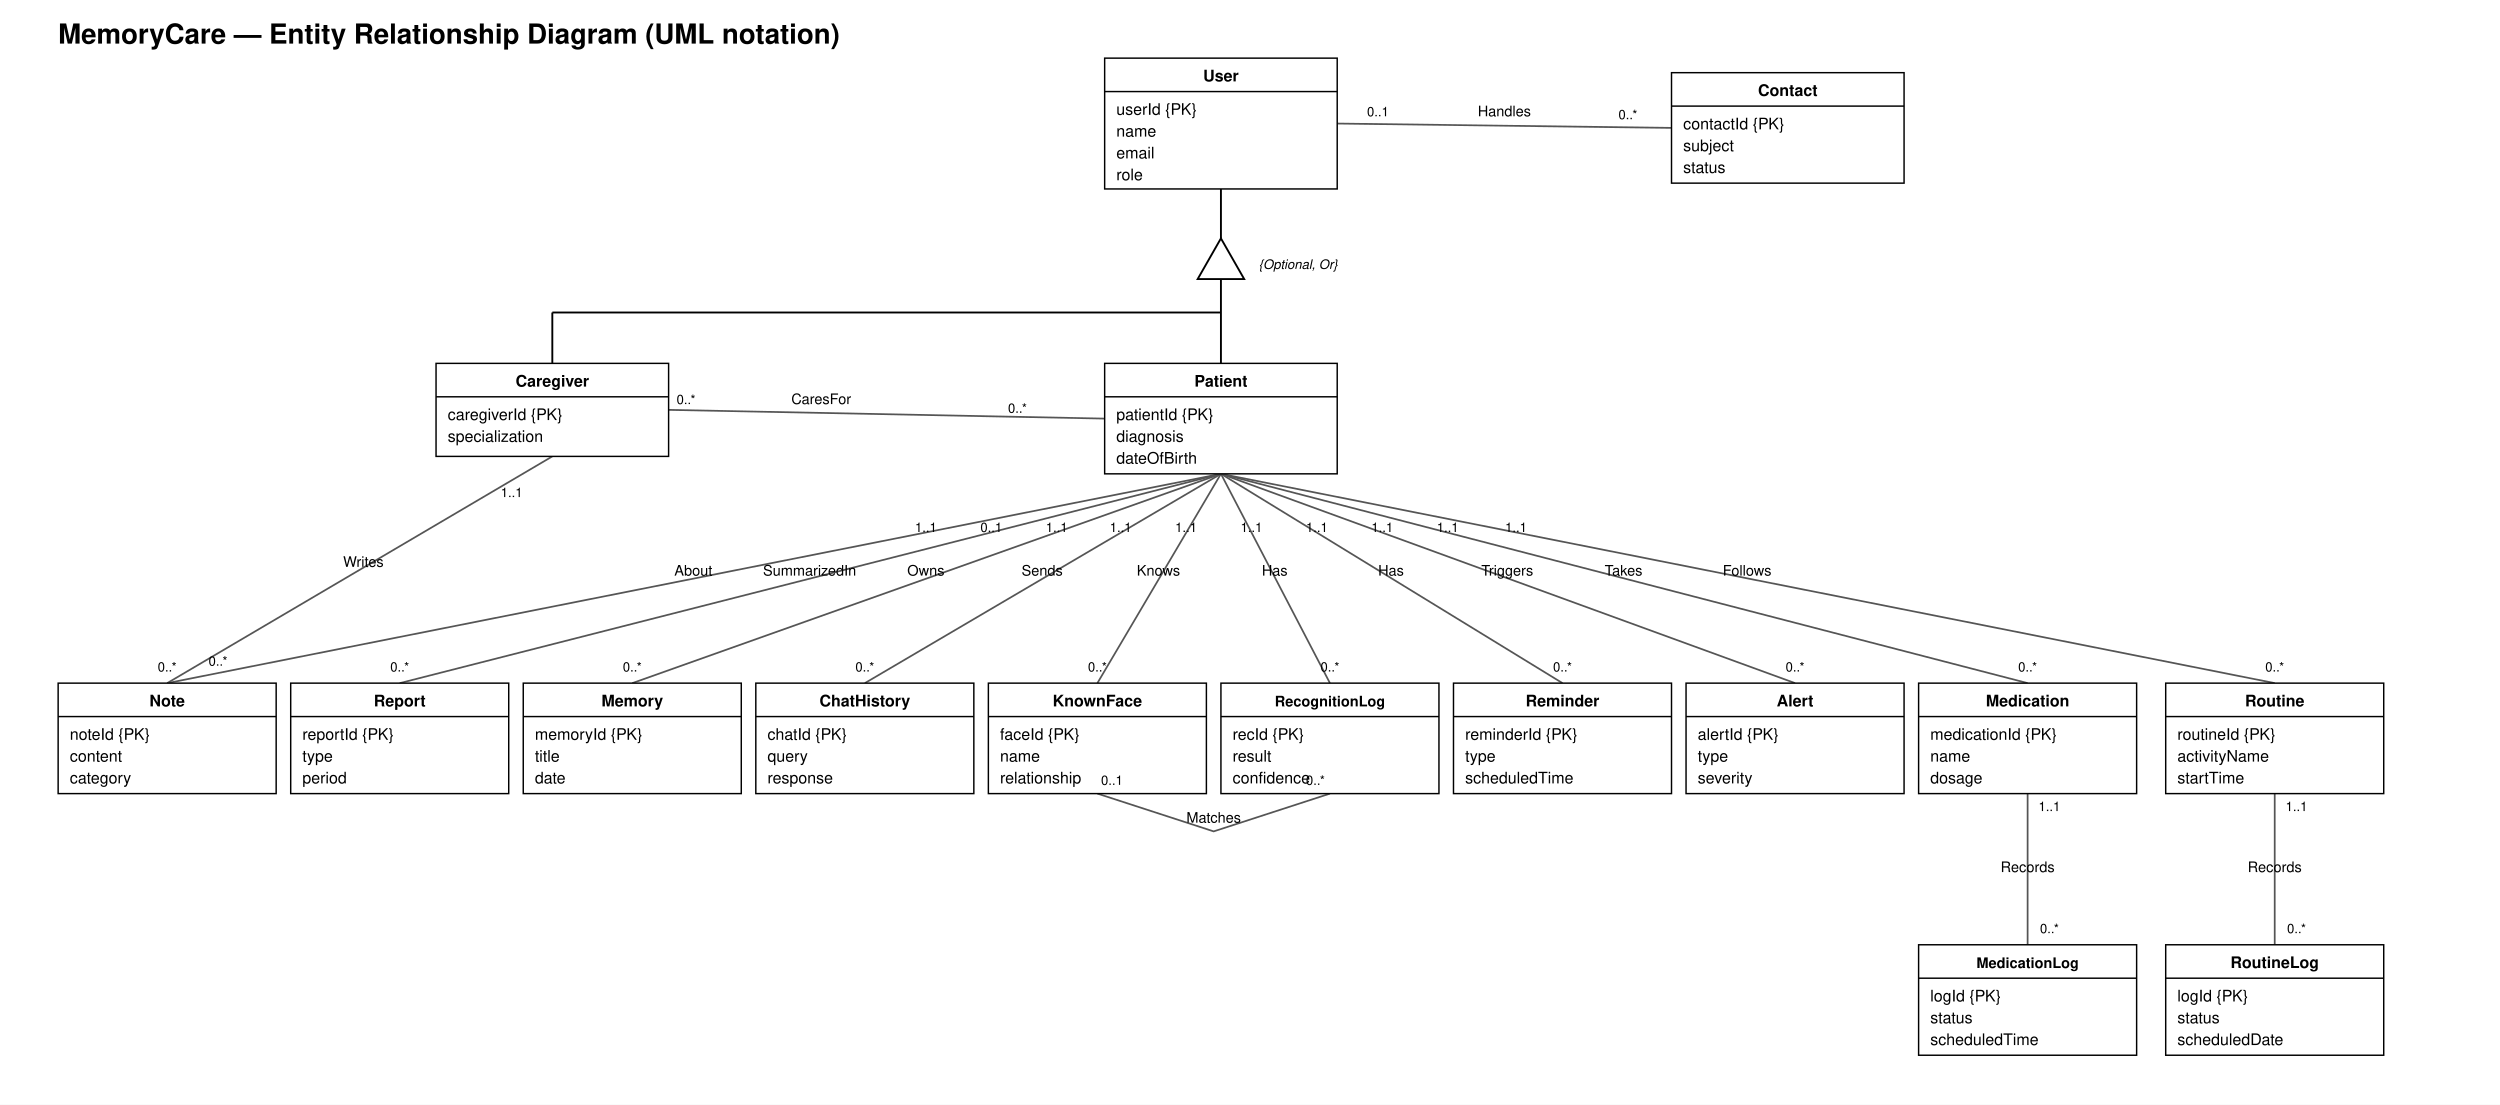
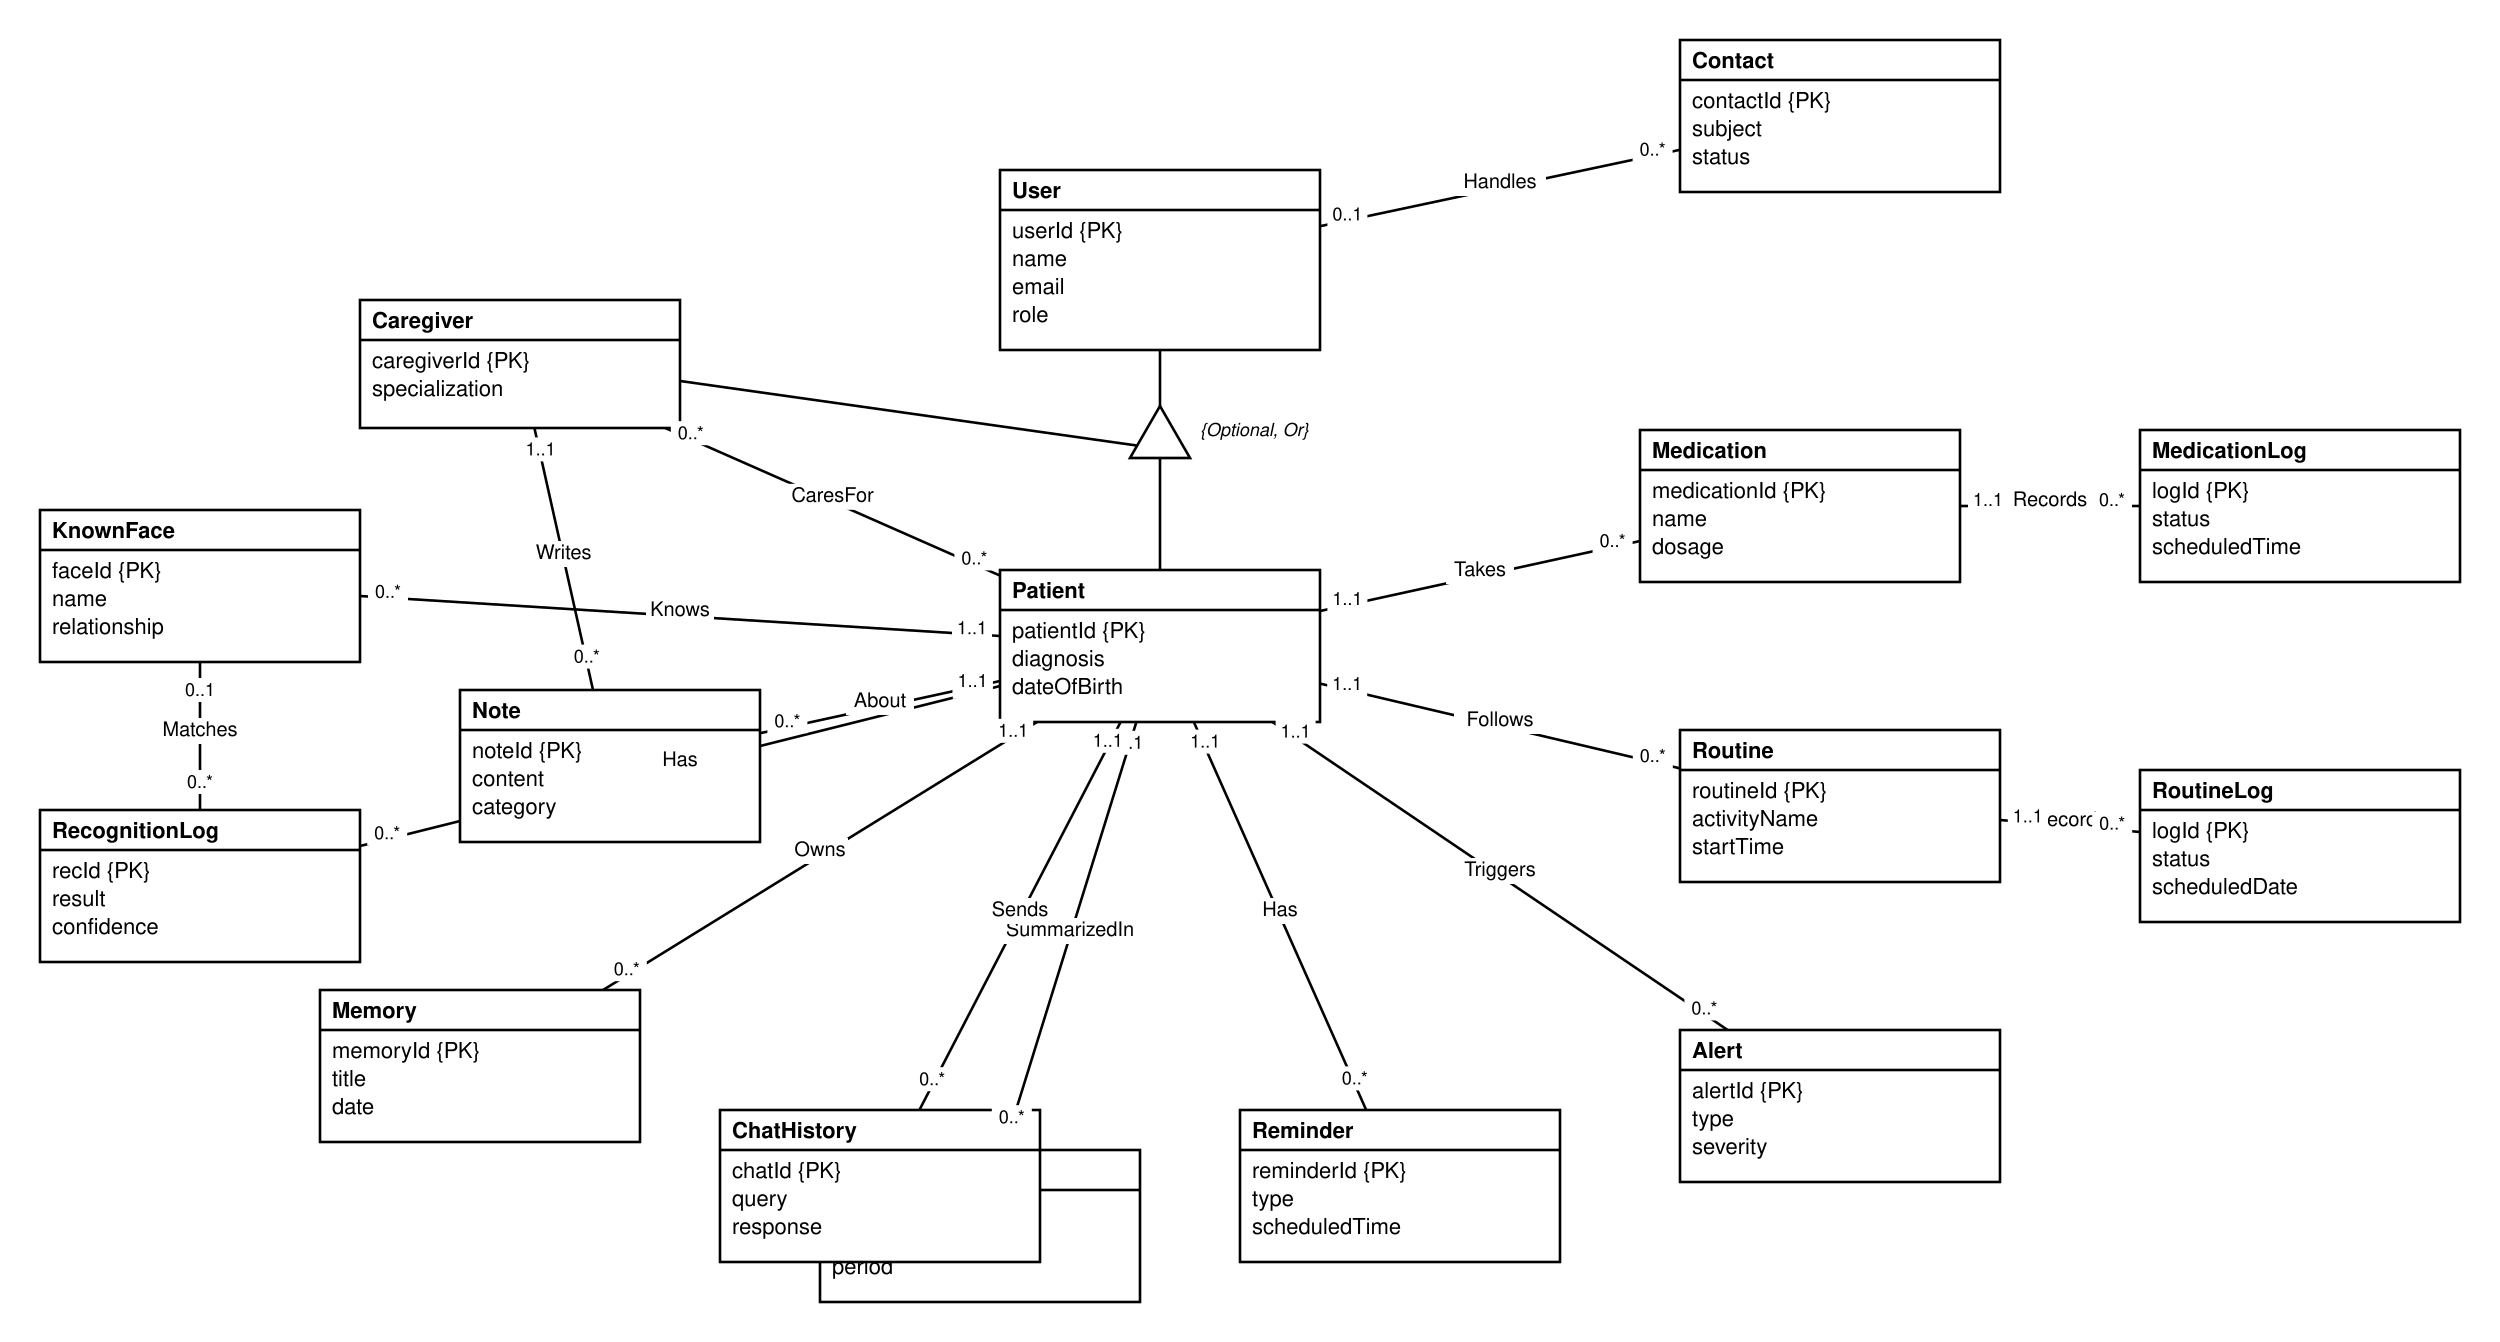
- <svg xmlns="http://www.w3.org/2000/svg" viewBox="0 0 1720 760" font-family="Helvetica, Arial, sans-serif">
-   <rect x="0" y="0" width="1720" height="760" fill="#ffffff" />
-   <text x="40" y="30" font-size="19" font-weight="700">MemoryCare — Entity Relationship Diagram (UML notation)</text>
-   <g stroke="#555" stroke-width="1.2" fill="none">
-     <line x1="840" y1="326" x2="115" y2="470" />
-     <line x1="840" y1="326" x2="275" y2="470" />
-     <line x1="840" y1="326" x2="435" y2="470" />
-     <line x1="840" y1="326" x2="595" y2="470" />
-     <line x1="840" y1="326" x2="755" y2="470" />
-     <line x1="840" y1="326" x2="915" y2="470" />
-     <line x1="840" y1="326" x2="1075" y2="470" />
-     <line x1="840" y1="326" x2="1235" y2="470" />
-     <line x1="840" y1="326" x2="1395" y2="470" />
-     <line x1="840" y1="326" x2="1565" y2="470" />
-     <line x1="1395" y1="546" x2="1395" y2="650" />
-     <line x1="1565" y1="546" x2="1565" y2="650" />
-     <polyline points="915,546 835,572 755,546" />
-     <line x1="460" y1="282" x2="760" y2="288" />
-     <line x1="380" y1="314" x2="115" y2="470" />
-     <line x1="920" y1="85" x2="1150" y2="88" />
+ <svg xmlns="http://www.w3.org/2000/svg" viewBox="20 35 1250 671" font-family="Helvetica, Arial, sans-serif">
+   <rect x="20" y="35" width="1250" height="671" fill="#ffffff" />
+   <g fill="none" stroke="#000000" stroke-width="1.3">
+     <line x1="352.6" y1="249.0" x2="520.0" y2="322.8" />
+     <line x1="680.0" y1="340.5" x2="840.0" y2="305.5" />
+     <line x1="1000.0" y1="288.0" x2="1090.0" y2="288.0" />
+     <line x1="680.0" y1="376.8" x2="860.0" y2="419.2" />
+     <line x1="1020.0" y1="445.0" x2="1090.0" y2="451.0" />
+     <line x1="656.2" y1="396.0" x2="883.8" y2="550.0" />
+     <line x1="616.9" y1="396.0" x2="703.1" y2="590.0" />
+     <line x1="588.2" y1="396.0" x2="521.8" y2="610.0" />
+     <line x1="580.3" y1="396.0" x2="479.7" y2="590.0" />
+     <line x1="538.5" y1="396.0" x2="321.5" y2="530.0" />
+     <line x1="520.0" y1="353.0" x2="200.0" y2="333.0" />
+     <line x1="520.0" y1="378.0" x2="200.0" y2="458.0" />
+     <line x1="120.0" y1="440.0" x2="120.0" y2="366.0" />
+     <line x1="520.0" y1="375.5" x2="400.0" y2="401.6" />
+     <line x1="287.2" y1="249.0" x2="316.5" y2="380.0" />
+     <line x1="680.0" y1="148.1" x2="860.0" y2="109.9" />
+     <line x1="600.0" y1="210.0" x2="600.0" y2="238.0" />
+     <line x1="600.0" y1="264.0" x2="600.0" y2="320.0" />
+     <line x1="590.0" y1="258.0" x2="360.0" y2="225.5" />
  </g>
-   <g stroke="#000" stroke-width="1.3" fill="none">
-     <line x1="840" y1="130" x2="840" y2="164" />
-     <line x1="840" y1="192" x2="840" y2="250" />
-     <line x1="840" y1="215" x2="380" y2="215" />
-     <line x1="380" y1="215" x2="380" y2="250" />
+   <polygon points="600,238 585,264 615,264" fill="#ffffff" stroke="#000000" stroke-width="1.3" />
+   <text x="620" y="253" font-size="9" font-style="italic" fill="#000000">{Optional, Or}</text>
+   <rect x="520" y="120" width="160" height="90" fill="#ffffff" stroke="#000000" stroke-width="1.3" />
+   <text x="526" y="134" font-size="11" font-weight="bold" fill="#000000">User</text>
+   <line x1="520" y1="140" x2="680" y2="140" stroke="#000000" stroke-width="1.3" />
+   <text x="526" y="154" font-size="11" fill="#000000">userId {PK}</text>
+   <text x="526" y="168" font-size="11" fill="#000000">name</text>
+   <text x="526" y="182" font-size="11" fill="#000000">email</text>
+   <text x="526" y="196" font-size="11" fill="#000000">role</text>
+   <rect x="520" y="320" width="160" height="76" fill="#ffffff" stroke="#000000" stroke-width="1.3" />
+   <text x="526" y="334" font-size="11" font-weight="bold" fill="#000000">Patient</text>
+   <line x1="520" y1="340" x2="680" y2="340" stroke="#000000" stroke-width="1.3" />
+   <text x="526" y="354" font-size="11" fill="#000000">patientId {PK}</text>
+   <text x="526" y="368" font-size="11" fill="#000000">diagnosis</text>
+   <text x="526" y="382" font-size="11" fill="#000000">dateOfBirth</text>
+   <rect x="200" y="185" width="160" height="64" fill="#ffffff" stroke="#000000" stroke-width="1.3" />
+   <text x="206" y="199" font-size="11" font-weight="bold" fill="#000000">Caregiver</text>
+   <line x1="200" y1="205" x2="360" y2="205" stroke="#000000" stroke-width="1.3" />
+   <text x="206" y="219" font-size="11" fill="#000000">caregiverId {PK}</text>
+   <text x="206" y="233" font-size="11" fill="#000000">specialization</text>
+   <rect x="860" y="55" width="160" height="76" fill="#ffffff" stroke="#000000" stroke-width="1.3" />
+   <text x="866" y="69" font-size="11" font-weight="bold" fill="#000000">Contact</text>
+   <line x1="860" y1="75" x2="1020" y2="75" stroke="#000000" stroke-width="1.3" />
+   <text x="866" y="89" font-size="11" fill="#000000">contactId {PK}</text>
+   <text x="866" y="103" font-size="11" fill="#000000">subject</text>
+   <text x="866" y="117" font-size="11" fill="#000000">status</text>
+   <rect x="840" y="250" width="160" height="76" fill="#ffffff" stroke="#000000" stroke-width="1.3" />
+   <text x="846" y="264" font-size="11" font-weight="bold" fill="#000000">Medication</text>
+   <line x1="840" y1="270" x2="1000" y2="270" stroke="#000000" stroke-width="1.3" />
+   <text x="846" y="284" font-size="11" fill="#000000">medicationId {PK}</text>
+   <text x="846" y="298" font-size="11" fill="#000000">name</text>
+   <text x="846" y="312" font-size="11" fill="#000000">dosage</text>
+   <rect x="1090" y="250" width="160" height="76" fill="#ffffff" stroke="#000000" stroke-width="1.3" />
+   <text x="1096" y="264" font-size="11" font-weight="bold" fill="#000000">MedicationLog</text>
+   <line x1="1090" y1="270" x2="1250" y2="270" stroke="#000000" stroke-width="1.3" />
+   <text x="1096" y="284" font-size="11" fill="#000000">logId {PK}</text>
+   <text x="1096" y="298" font-size="11" fill="#000000">status</text>
+   <text x="1096" y="312" font-size="11" fill="#000000">scheduledTime</text>
+   <rect x="860" y="400" width="160" height="76" fill="#ffffff" stroke="#000000" stroke-width="1.3" />
+   <text x="866" y="414" font-size="11" font-weight="bold" fill="#000000">Routine</text>
+   <line x1="860" y1="420" x2="1020" y2="420" stroke="#000000" stroke-width="1.3" />
+   <text x="866" y="434" font-size="11" fill="#000000">routineId {PK}</text>
+   <text x="866" y="448" font-size="11" fill="#000000">activityName</text>
+   <text x="866" y="462" font-size="11" fill="#000000">startTime</text>
+   <rect x="1090" y="420" width="160" height="76" fill="#ffffff" stroke="#000000" stroke-width="1.3" />
+   <text x="1096" y="434" font-size="11" font-weight="bold" fill="#000000">RoutineLog</text>
+   <line x1="1090" y1="440" x2="1250" y2="440" stroke="#000000" stroke-width="1.3" />
+   <text x="1096" y="454" font-size="11" fill="#000000">logId {PK}</text>
+   <text x="1096" y="468" font-size="11" fill="#000000">status</text>
+   <text x="1096" y="482" font-size="11" fill="#000000">scheduledDate</text>
+   <rect x="860" y="550" width="160" height="76" fill="#ffffff" stroke="#000000" stroke-width="1.3" />
+   <text x="866" y="564" font-size="11" font-weight="bold" fill="#000000">Alert</text>
+   <line x1="860" y1="570" x2="1020" y2="570" stroke="#000000" stroke-width="1.3" />
+   <text x="866" y="584" font-size="11" fill="#000000">alertId {PK}</text>
+   <text x="866" y="598" font-size="11" fill="#000000">type</text>
+   <text x="866" y="612" font-size="11" fill="#000000">severity</text>
+   <rect x="640" y="590" width="160" height="76" fill="#ffffff" stroke="#000000" stroke-width="1.3" />
+   <text x="646" y="604" font-size="11" font-weight="bold" fill="#000000">Reminder</text>
+   <line x1="640" y1="610" x2="800" y2="610" stroke="#000000" stroke-width="1.3" />
+   <text x="646" y="624" font-size="11" fill="#000000">reminderId {PK}</text>
+   <text x="646" y="638" font-size="11" fill="#000000">type</text>
+   <text x="646" y="652" font-size="11" fill="#000000">scheduledTime</text>
+   <rect x="430" y="610" width="160" height="76" fill="#ffffff" stroke="#000000" stroke-width="1.3" />
+   <text x="436" y="624" font-size="11" font-weight="bold" fill="#000000">Report</text>
+   <line x1="430" y1="630" x2="590" y2="630" stroke="#000000" stroke-width="1.3" />
+   <text x="436" y="644" font-size="11" fill="#000000">reportId {PK}</text>
+   <text x="436" y="658" font-size="11" fill="#000000">type</text>
+   <text x="436" y="672" font-size="11" fill="#000000">period</text>
+   <rect x="380" y="590" width="160" height="76" fill="#ffffff" stroke="#000000" stroke-width="1.3" />
+   <text x="386" y="604" font-size="11" font-weight="bold" fill="#000000">ChatHistory</text>
+   <line x1="380" y1="610" x2="540" y2="610" stroke="#000000" stroke-width="1.3" />
+   <text x="386" y="624" font-size="11" fill="#000000">chatId {PK}</text>
+   <text x="386" y="638" font-size="11" fill="#000000">query</text>
+   <text x="386" y="652" font-size="11" fill="#000000">response</text>
+   <rect x="180" y="530" width="160" height="76" fill="#ffffff" stroke="#000000" stroke-width="1.3" />
+   <text x="186" y="544" font-size="11" font-weight="bold" fill="#000000">Memory</text>
+   <line x1="180" y1="550" x2="340" y2="550" stroke="#000000" stroke-width="1.3" />
+   <text x="186" y="564" font-size="11" fill="#000000">memoryId {PK}</text>
+   <text x="186" y="578" font-size="11" fill="#000000">title</text>
+   <text x="186" y="592" font-size="11" fill="#000000">date</text>
+   <rect x="40" y="290" width="160" height="76" fill="#ffffff" stroke="#000000" stroke-width="1.3" />
+   <text x="46" y="304" font-size="11" font-weight="bold" fill="#000000">KnownFace</text>
+   <line x1="40" y1="310" x2="200" y2="310" stroke="#000000" stroke-width="1.3" />
+   <text x="46" y="324" font-size="11" fill="#000000">faceId {PK}</text>
+   <text x="46" y="338" font-size="11" fill="#000000">name</text>
+   <text x="46" y="352" font-size="11" fill="#000000">relationship</text>
+   <rect x="40" y="440" width="160" height="76" fill="#ffffff" stroke="#000000" stroke-width="1.3" />
+   <text x="46" y="454" font-size="11" font-weight="bold" fill="#000000">RecognitionLog</text>
+   <line x1="40" y1="460" x2="200" y2="460" stroke="#000000" stroke-width="1.3" />
+   <text x="46" y="474" font-size="11" fill="#000000">recId {PK}</text>
+   <text x="46" y="488" font-size="11" fill="#000000">result</text>
+   <text x="46" y="502" font-size="11" fill="#000000">confidence</text>
+   <rect x="250" y="380" width="150" height="76" fill="#ffffff" stroke="#000000" stroke-width="1.3" />
+   <text x="256" y="394" font-size="11" font-weight="bold" fill="#000000">Note</text>
+   <line x1="250" y1="400" x2="400" y2="400" stroke="#000000" stroke-width="1.3" />
+   <text x="256" y="414" font-size="11" fill="#000000">noteId {PK}</text>
+   <text x="256" y="428" font-size="11" fill="#000000">content</text>
+   <text x="256" y="442" font-size="11" fill="#000000">category</text>
+   <g font-size="10" text-anchor="middle" fill="#000000">
+     <rect x="410.3" y="276.9" width="52" height="13" fill="#ffffff" />
+     <text x="436.3" y="285.9">CaresFor</text>
+     <rect x="743.0" y="314.0" width="34" height="13" fill="#ffffff" />
+     <text x="760.0" y="323.0">Takes</text>
+     <rect x="1022.0" y="279.0" width="46" height="13" fill="#ffffff" />
+     <text x="1045.0" y="288.0">Records</text>
+     <rect x="747.0" y="389.0" width="46" height="13" fill="#ffffff" />
+     <text x="770.0" y="398.0">Follows</text>
+     <rect x="1032.0" y="439.0" width="46" height="13" fill="#ffffff" />
+     <text x="1055.0" y="448.0">Records</text>
+     <rect x="744.0" y="464.0" width="52" height="13" fill="#ffffff" />
+     <text x="770.0" y="473.0">Triggers</text>
+     <rect x="649.0" y="484.0" width="22" height="13" fill="#ffffff" />
+     <text x="660.0" y="493.0">Has</text>
+     <rect x="517.0" y="494.0" width="76" height="13" fill="#ffffff" />
+     <text x="555.0" y="503.0">SummarizedIn</text>
+     <rect x="513.0" y="484.0" width="34" height="13" fill="#ffffff" />
+     <text x="530.0" y="493.0">Sends</text>
+     <rect x="416.0" y="454.0" width="28" height="13" fill="#ffffff" />
+     <text x="430.0" y="463.0">Owns</text>
+     <rect x="343.0" y="334.0" width="34" height="13" fill="#ffffff" />
+     <text x="360.0" y="343.0">Knows</text>
+     <rect x="349.0" y="409.0" width="22" height="13" fill="#ffffff" />
+     <text x="360.0" y="418.0">Has</text>
+     <rect x="97.0" y="394.0" width="46" height="13" fill="#ffffff" />
+     <text x="120.0" y="403.0">Matches</text>
+     <rect x="443.0" y="379.5" width="34" height="13" fill="#ffffff" />
+     <text x="460.0" y="388.5">About</text>
+     <rect x="281.8" y="305.5" width="40" height="13" fill="#ffffff" />
+     <text x="301.8" y="314.5">Writes</text>
+     <rect x="747.0" y="120.0" width="46" height="13" fill="#ffffff" />
+     <text x="770.0" y="129.0">Handles</text>
  </g>
-   <path d="M824,192 L856,192 L840,164 Z" fill="#fff" stroke="#000" stroke-width="1.3" />
-   <text x="866" y="185" font-size="9" font-style="italic">{Optional, Or}</text>
-   <g font-size="11">
-     <rect x="760" y="40" width="160" height="90" fill="#fff" stroke="#000" />
-     <text x="840" y="56" text-anchor="middle" font-weight="700">User</text>
-     <line x1="760" y1="63" x2="920" y2="63" stroke="#000" />
-     <text x="768" y="79">userId {PK}</text>
-     <text x="768" y="94">name</text>
-     <text x="768" y="109">email</text>
-     <text x="768" y="124">role</text>
-     <rect x="760" y="250" width="160" height="76" fill="#fff" stroke="#000" />
-     <text x="840" y="266" text-anchor="middle" font-weight="700">Patient</text>
-     <line x1="760" y1="273" x2="920" y2="273" stroke="#000" />
-     <text x="768" y="289">patientId {PK}</text>
-     <text x="768" y="304">diagnosis</text>
-     <text x="768" y="319">dateOfBirth</text>
-     <rect x="300" y="250" width="160" height="64" fill="#fff" stroke="#000" />
-     <text x="380" y="266" text-anchor="middle" font-weight="700">Caregiver</text>
-     <line x1="300" y1="273" x2="460" y2="273" stroke="#000" />
-     <text x="308" y="289">caregiverId {PK}</text>
-     <text x="308" y="304">specialization</text>
-     <rect x="1150" y="50" width="160" height="76" fill="#fff" stroke="#000" />
-     <text x="1230" y="66" text-anchor="middle" font-weight="700">Contact</text>
-     <line x1="1150" y1="73" x2="1310" y2="73" stroke="#000" />
-     <text x="1158" y="89">contactId {PK}</text>
-     <text x="1158" y="104">subject</text>
-     <text x="1158" y="119">status</text>
-     <rect x="40" y="470" width="150" height="76" fill="#fff" stroke="#000" />
-     <text x="115" y="486" text-anchor="middle" font-weight="700">Note</text>
-     <line x1="40" y1="493" x2="190" y2="493" stroke="#000" />
-     <text x="48" y="509">noteId {PK}</text>
-     <text x="48" y="524">content</text>
-     <text x="48" y="539">category</text>
-     <rect x="200" y="470" width="150" height="76" fill="#fff" stroke="#000" />
-     <text x="275" y="486" text-anchor="middle" font-weight="700">Report</text>
-     <line x1="200" y1="493" x2="350" y2="493" stroke="#000" />
-     <text x="208" y="509">reportId {PK}</text>
-     <text x="208" y="524">type</text>
-     <text x="208" y="539">period</text>
-     <rect x="360" y="470" width="150" height="76" fill="#fff" stroke="#000" />
-     <text x="435" y="486" text-anchor="middle" font-weight="700">Memory</text>
-     <line x1="360" y1="493" x2="510" y2="493" stroke="#000" />
-     <text x="368" y="509">memoryId {PK}</text>
-     <text x="368" y="524">title</text>
-     <text x="368" y="539">date</text>
-     <rect x="520" y="470" width="150" height="76" fill="#fff" stroke="#000" />
-     <text x="595" y="486" text-anchor="middle" font-weight="700">ChatHistory</text>
-     <line x1="520" y1="493" x2="670" y2="493" stroke="#000" />
-     <text x="528" y="509">chatId {PK}</text>
-     <text x="528" y="524">query</text>
-     <text x="528" y="539">response</text>
-     <rect x="680" y="470" width="150" height="76" fill="#fff" stroke="#000" />
-     <text x="755" y="486" text-anchor="middle" font-weight="700">KnownFace</text>
-     <line x1="680" y1="493" x2="830" y2="493" stroke="#000" />
-     <text x="688" y="509">faceId {PK}</text>
-     <text x="688" y="524">name</text>
-     <text x="688" y="539">relationship</text>
-     <rect x="840" y="470" width="150" height="76" fill="#fff" stroke="#000" />
-     <text x="915" y="486" text-anchor="middle" font-weight="700" font-size="10">RecognitionLog</text>
-     <line x1="840" y1="493" x2="990" y2="493" stroke="#000" />
-     <text x="848" y="509">recId {PK}</text>
-     <text x="848" y="524">result</text>
-     <text x="848" y="539">confidence</text>
-     <rect x="1000" y="470" width="150" height="76" fill="#fff" stroke="#000" />
-     <text x="1075" y="486" text-anchor="middle" font-weight="700">Reminder</text>
-     <line x1="1000" y1="493" x2="1150" y2="493" stroke="#000" />
-     <text x="1008" y="509">reminderId {PK}</text>
-     <text x="1008" y="524">type</text>
-     <text x="1008" y="539">scheduledTime</text>
-     <rect x="1160" y="470" width="150" height="76" fill="#fff" stroke="#000" />
-     <text x="1235" y="486" text-anchor="middle" font-weight="700">Alert</text>
-     <line x1="1160" y1="493" x2="1310" y2="493" stroke="#000" />
-     <text x="1168" y="509">alertId {PK}</text>
-     <text x="1168" y="524">type</text>
-     <text x="1168" y="539">severity</text>
-     <rect x="1320" y="470" width="150" height="76" fill="#fff" stroke="#000" />
-     <text x="1395" y="486" text-anchor="middle" font-weight="700">Medication</text>
-     <line x1="1320" y1="493" x2="1470" y2="493" stroke="#000" />
-     <text x="1328" y="509">medicationId {PK}</text>
-     <text x="1328" y="524">name</text>
-     <text x="1328" y="539">dosage</text>
-     <rect x="1490" y="470" width="150" height="76" fill="#fff" stroke="#000" />
-     <text x="1565" y="486" text-anchor="middle" font-weight="700">Routine</text>
-     <line x1="1490" y1="493" x2="1640" y2="493" stroke="#000" />
-     <text x="1498" y="509">routineId {PK}</text>
-     <text x="1498" y="524">activityName</text>
-     <text x="1498" y="539">startTime</text>
-     <rect x="1320" y="650" width="150" height="76" fill="#fff" stroke="#000" />
-     <text x="1395" y="666" text-anchor="middle" font-weight="700" font-size="10">MedicationLog</text>
-     <line x1="1320" y1="673" x2="1470" y2="673" stroke="#000" />
-     <text x="1328" y="689">logId {PK}</text>
-     <text x="1328" y="704">status</text>
-     <text x="1328" y="719">scheduledTime</text>
-     <rect x="1490" y="650" width="150" height="76" fill="#fff" stroke="#000" />
-     <text x="1565" y="666" text-anchor="middle" font-weight="700">RoutineLog</text>
-     <line x1="1490" y1="673" x2="1640" y2="673" stroke="#000" />
-     <text x="1498" y="689">logId {PK}</text>
-     <text x="1498" y="704">status</text>
-     <text x="1498" y="719">scheduledDate</text>
-   </g>
-   <g font-size="10" text-anchor="middle">
-     <text x="477" y="396">About</text>
-     <text x="557" y="396">SummarizedIn</text>
-     <text x="637" y="396">Owns</text>
-     <text x="717" y="396">Sends</text>
-     <text x="797" y="396">Knows</text>
-     <text x="877" y="396">Has</text>
-     <text x="957" y="396">Has</text>
-     <text x="1037" y="396">Triggers</text>
-     <text x="1117" y="396">Takes</text>
-     <text x="1202" y="396">Follows</text>
-     <text x="1395" y="600">Records</text>
-     <text x="1565" y="600">Records</text>
-     <text x="835" y="566">Matches</text>
-     <text x="565" y="278">CaresFor</text>
-     <text x="250" y="390">Writes</text>
-     <text x="1035" y="80">Handles</text>
-   </g>
-   <g font-size="9" text-anchor="middle">
-     <text x="637" y="366">1..1</text>
-     <text x="682" y="366">0..1</text>
-     <text x="727" y="366">1..1</text>
-     <text x="771" y="366">1..1</text>
-     <text x="816" y="366">1..1</text>
-     <text x="861" y="366">1..1</text>
-     <text x="906" y="366">1..1</text>
-     <text x="951" y="366">1..1</text>
-     <text x="996" y="366">1..1</text>
-     <text x="1043" y="366">1..1</text>
-     <text x="115" y="462">0..*</text>
-     <text x="275" y="462">0..*</text>
-     <text x="435" y="462">0..*</text>
-     <text x="595" y="462">0..*</text>
-     <text x="755" y="462">0..*</text>
-     <text x="915" y="462">0..*</text>
-     <text x="1075" y="462">0..*</text>
-     <text x="1235" y="462">0..*</text>
-     <text x="1395" y="462">0..*</text>
-     <text x="1565" y="462">0..*</text>
-     <text x="1410" y="558">1..1</text>
-     <text x="1410" y="642">0..*</text>
-     <text x="1580" y="558">1..1</text>
-     <text x="1580" y="642">0..*</text>
-     <text x="905" y="540">0..*</text>
-     <text x="765" y="540">0..1</text>
-     <text x="472" y="278">0..*</text>
-     <text x="700" y="284">0..*</text>
-     <text x="352" y="342">1..1</text>
-     <text x="150" y="458">0..*</text>
-     <text x="948" y="80">0..1</text>
-     <text x="1120" y="82">0..*</text>
+   <g font-size="9" text-anchor="middle" fill="#000000">
+     <rect x="355.4" y="245.6" width="20" height="12" fill="#ffffff" />
+     <text x="365.4" y="254.6">0..*</text>
+     <rect x="497.2" y="308.2" width="20" height="12" fill="#ffffff" />
+     <text x="507.2" y="317.2">0..*</text>
+     <rect x="683.7" y="328.5" width="20" height="12" fill="#ffffff" />
+     <text x="693.7" y="337.5">1..1</text>
+     <rect x="816.3" y="299.5" width="20" height="12" fill="#ffffff" />
+     <text x="826.3" y="308.5">0..*</text>
+     <rect x="1004.0" y="279.0" width="20" height="12" fill="#ffffff" />
+     <text x="1014.0" y="288.0">1..1</text>
+     <rect x="1066.0" y="279.0" width="20" height="12" fill="#ffffff" />
+     <text x="1076.0" y="288.0">0..*</text>
+     <rect x="683.6" y="371.0" width="20" height="12" fill="#ffffff" />
+     <text x="693.6" y="380.0">1..1</text>
+     <rect x="836.4" y="407.0" width="20" height="12" fill="#ffffff" />
+     <text x="846.4" y="416.0">0..*</text>
+     <rect x="1023.9" y="437.2" width="20" height="12" fill="#ffffff" />
+     <text x="1033.9" y="446.2">1..1</text>
+     <rect x="1066.1" y="440.8" width="20" height="12" fill="#ffffff" />
+     <text x="1076.1" y="449.8">0..*</text>
+     <rect x="657.8" y="394.8" width="20" height="12" fill="#ffffff" />
+     <text x="667.8" y="403.8">1..1</text>
+     <rect x="862.2" y="533.2" width="20" height="12" fill="#ffffff" />
+     <text x="872.2" y="542.2">0..*</text>
+     <rect x="612.6" y="399.8" width="20" height="12" fill="#ffffff" />
+     <text x="622.6" y="408.8">1..1</text>
+     <rect x="687.4" y="568.2" width="20" height="12" fill="#ffffff" />
+     <text x="697.4" y="577.2">0..*</text>
+     <rect x="574.1" y="400.4" width="20" height="12" fill="#ffffff" />
+     <text x="584.1" y="409.4">0..1</text>
+     <rect x="515.9" y="587.6" width="20" height="12" fill="#ffffff" />
+     <text x="525.9" y="596.6">0..*</text>
+     <rect x="563.9" y="399.4" width="20" height="12" fill="#ffffff" />
+     <text x="573.9" y="408.4">1..1</text>
+     <rect x="476.1" y="568.6" width="20" height="12" fill="#ffffff" />
+     <text x="486.1" y="577.6">0..*</text>
+     <rect x="516.6" y="394.4" width="20" height="12" fill="#ffffff" />
+     <text x="526.6" y="403.4">1..1</text>
+     <rect x="323.4" y="513.6" width="20" height="12" fill="#ffffff" />
+     <text x="333.4" y="522.6">0..*</text>
+     <rect x="496.0" y="343.1" width="20" height="12" fill="#ffffff" />
+     <text x="506.0" y="352.1">1..1</text>
+     <rect x="204.0" y="324.9" width="20" height="12" fill="#ffffff" />
+     <text x="214.0" y="333.9">0..*</text>
+     <rect x="496.4" y="372.4" width="20" height="12" fill="#ffffff" />
+     <text x="506.4" y="381.4">1..1</text>
+     <rect x="203.6" y="445.6" width="20" height="12" fill="#ffffff" />
+     <text x="213.6" y="454.6">0..*</text>
+     <rect x="110.0" y="420.0" width="20" height="12" fill="#ffffff" />
+     <text x="120.0" y="429.0">0..*</text>
+     <rect x="110.0" y="374.0" width="20" height="12" fill="#ffffff" />
+     <text x="120.0" y="383.0">0..1</text>
+     <rect x="496.3" y="369.5" width="20" height="12" fill="#ffffff" />
+     <text x="506.3" y="378.5">1..1</text>
+     <rect x="403.7" y="389.6" width="20" height="12" fill="#ffffff" />
+     <text x="413.7" y="398.6">0..*</text>
+     <rect x="280.3" y="253.7" width="20" height="12" fill="#ffffff" />
+     <text x="290.3" y="262.7">1..1</text>
+     <rect x="303.4" y="357.3" width="20" height="12" fill="#ffffff" />
+     <text x="313.4" y="366.3">0..*</text>
+     <rect x="683.7" y="136.2" width="20" height="12" fill="#ffffff" />
+     <text x="693.7" y="145.2">0..1</text>
+     <rect x="836.3" y="103.8" width="20" height="12" fill="#ffffff" />
+     <text x="846.3" y="112.8">0..*</text>
  </g>
</svg>
